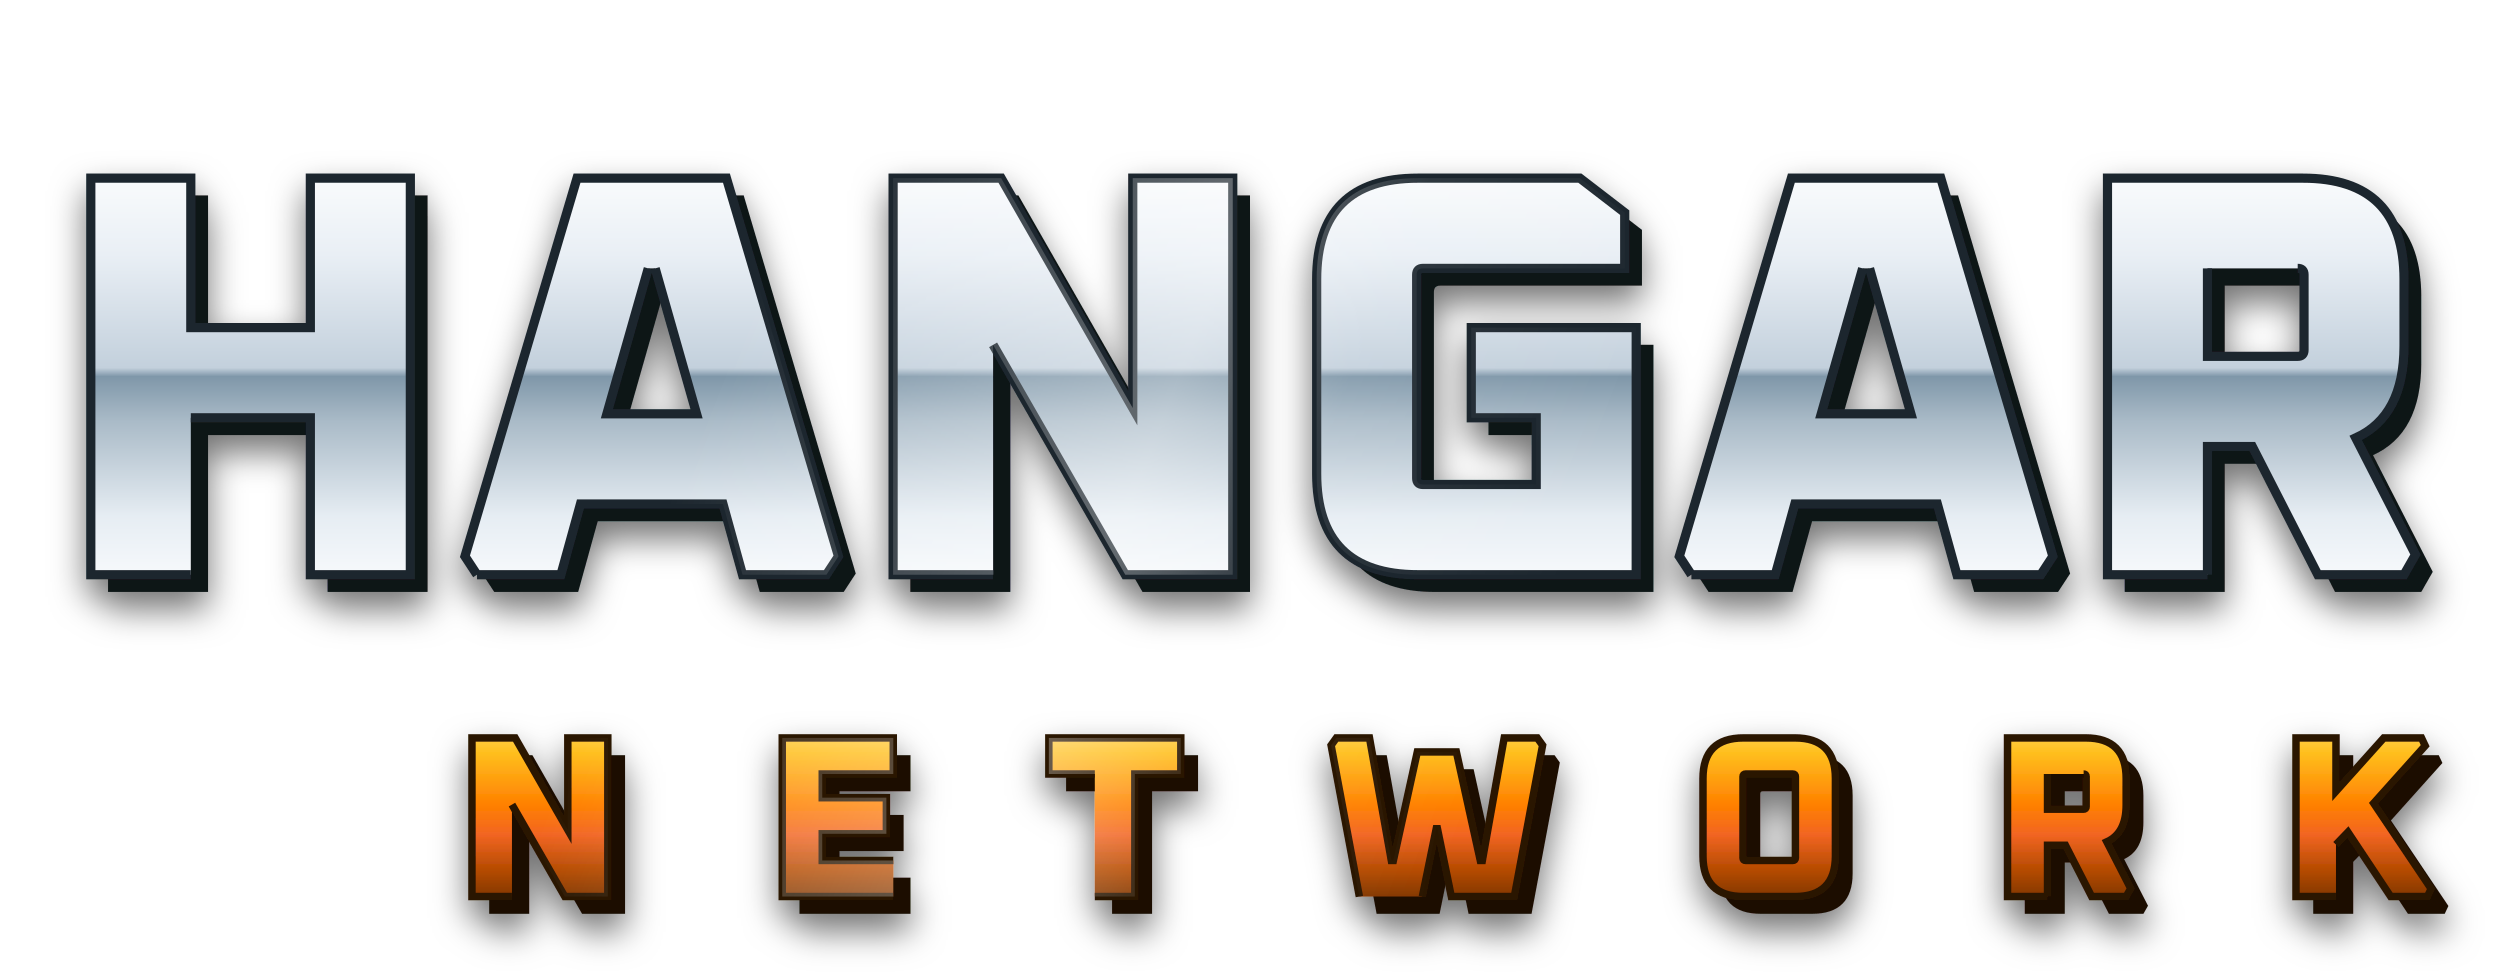
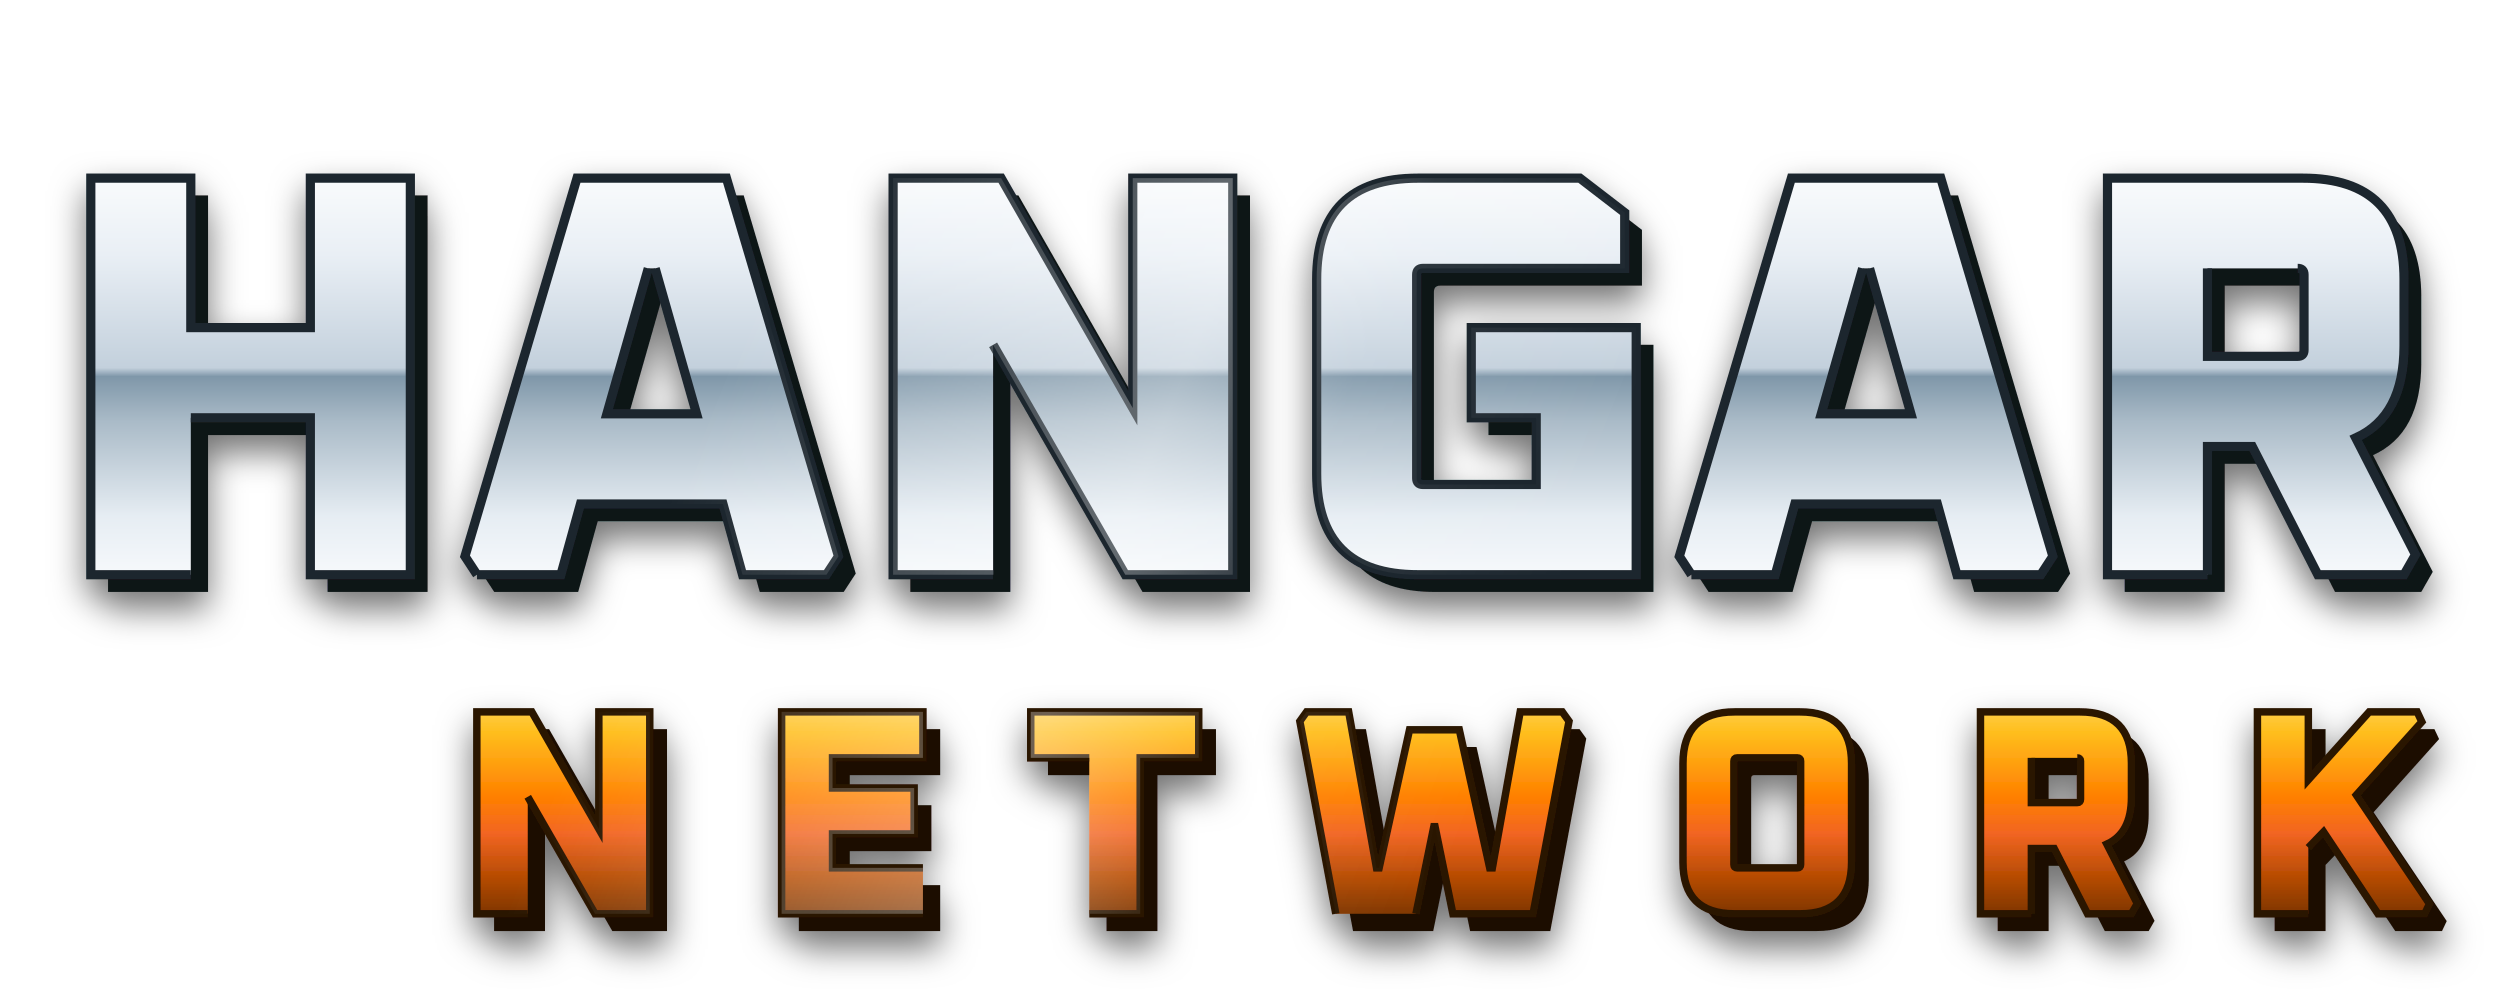
- <svg xmlns="http://www.w3.org/2000/svg" viewBox="0 0 435 170" role="img" aria-label="HANGAR NETWORK">
+ <svg xmlns="http://www.w3.org/2000/svg" viewBox="0 0 435 173" role="img" aria-label="HANGAR NETWORK">
  <defs>
    <linearGradient id="g1" gradientUnits="userSpaceOnUse" x1="0" y1="26" x2="0" y2="102">
      <stop offset="0" stop-color="#ffffff" />
      <stop offset=".24" stop-color="#e9eff5" />
      <stop offset=".50" stop-color="#c3d0dc" />
      <stop offset=".52" stop-color="#7f97a9" />
      <stop offset=".62" stop-color="#a9bac7" />
      <stop offset=".84" stop-color="#e6edf3" />
      <stop offset="1" stop-color="#f9fbfd" />
    </linearGradient>
-     <linearGradient id="g2" gradientUnits="userSpaceOnUse" x1="0" y1="126" x2="0" y2="158">
+     <linearGradient id="g2" gradientUnits="userSpaceOnUse" x1="0" y1="121" x2="0" y2="161">
      <stop offset="0" stop-color="#ffd75e" />
      <stop offset=".16" stop-color="#ffbe1d" />
      <stop offset=".44" stop-color="#ff8000" />
      <stop offset=".60" stop-color="#f26522" />
      <stop offset=".80" stop-color="#b34a00" />
      <stop offset="1" stop-color="#6e2f00" />
    </linearGradient>
-     <linearGradient id="spec" gradientUnits="userSpaceOnUse" x1="0" y1="0" x2="435" y2="170">
+     <linearGradient id="spec" gradientUnits="userSpaceOnUse" x1="0" y1="0" x2="435" y2="173">
      <stop offset=".30" stop-color="#fff" stop-opacity="0" />
      <stop offset=".46" stop-color="#fff" stop-opacity=".32" />
      <stop offset=".52" stop-color="#fff" stop-opacity=".08" />
      <stop offset=".62" stop-color="#fff" stop-opacity="0" />
    </linearGradient>
    <clipPath id="letters">
      <path d="M33.20 100L15.80 100L15.80 31L33.20 31L33.20 57L54 57L54 31L71.40 31L71.40 100L54 100L54 72.70L33.20 72.70M83 100L80.90 96.80L100.40 31L126.40 31L145.90 96.80L143.80 100L129.20 100L125.80 87.70L101 87.70L97.60 100L83 100M112.80 46.70L105.60 72L121.20 72L114 46.70M172.80 100L155.40 100L155.40 31L174.20 31L197.10 71L197.10 31L214.50 31L214.50 100L195.80 100L172.80 60M229.10 82.40L229.10 48.60Q229.10 31 246.70 31L274.90 31L282.70 37L282.70 46.70L247.60 46.70Q246.50 46.70 246.50 47.80L246.50 83.20Q246.50 84.30 247.60 84.30L267.30 84.30L267.30 72.70L256 72.70L256 57L284.70 57L284.70 100L246.70 100Q229.10 100 229.10 82.40M294.30 100L292.20 96.80L311.70 31L337.70 31L357.20 96.80L355.10 100L340.50 100L337.10 87.70L312.30 87.70L308.90 100L294.30 100M324.10 46.70L316.90 72L332.50 72L325.30 46.70M384.10 100L366.70 100L366.70 31L400.70 31Q418.30 31 418.30 48.60L418.30 60.20Q418.30 72.40 409.90 76.20L420.30 96.50L418.30 100L403.30 100L391.90 77.70L384.10 77.70L384.10 100M384.10 46.70L384.10 62L399.80 62Q400.90 62 400.90 60.90L400.90 47.80Q400.90 46.70 399.80 46.70" />
-       <path d="M89.08 156L82.12 156L82.12 128.40L89.64 128.40L98.80 144.40L98.80 128.40L105.76 128.40L105.76 156L98.28 156L89.08 140M155.43 156L136.11 156L136.11 128.40L155.43 128.40L155.43 134.68L143.07 134.68L143.07 138.80L154.23 138.80L154.23 145.08L143.07 145.08L143.07 149.72L155.43 149.72M190.50 134.68L182.50 134.68L182.50 128.40L205.46 128.40L205.46 134.68L197.46 134.68L197.46 156L190.50 156M236.53 156L231.61 129.68L232.53 128.40L238.29 128.40L242.09 149.72L242.45 149.72L246.61 130.84L253.41 130.84L257.57 149.72L257.93 149.72L261.73 128.40L267.49 128.40L268.41 129.68L263.49 156L252.53 156L250.01 143.68L247.49 156M296.32 148.96L296.32 135.44Q296.32 128.40 303.36 128.40L312.32 128.40Q319.36 128.40 319.36 135.44L319.36 148.96Q319.36 156 312.32 156L303.36 156Q296.32 156 296.32 148.96M303.28 135.12L303.28 149.28Q303.28 149.72 303.72 149.72L311.96 149.72Q312.40 149.72 312.40 149.28L312.40 135.12Q312.40 134.68 311.96 134.68L303.72 134.68Q303.28 134.68 303.28 135.12M356.27 156L349.31 156L349.31 128.40L362.91 128.40Q369.95 128.40 369.95 135.44L369.95 140.08Q369.95 144.96 366.59 146.48L370.75 154.60L369.95 156L363.95 156L359.39 147.08L356.27 147.08L356.27 156M356.27 134.68L356.27 140.80L362.55 140.80Q362.99 140.80 362.99 140.36L362.99 135.12Q362.99 134.68 362.55 134.68M406.46 156L399.50 156L399.50 128.40L406.46 128.40L406.46 137.68L414.78 128.40L421.34 128.40L421.98 129.76L413.02 139.76L423.02 154.64L422.38 156L415.98 156L408.54 144.80L406.46 146.96" />
+       <path d="M91.83 159L82.97 159L82.97 123.87L92.54 123.87L104.20 144.24L104.20 123.87L113.06 123.87L113.06 159L103.54 159L91.83 138.64M160.59 159L136 159L136 123.87L160.59 123.87L160.59 131.87L144.86 131.87L144.86 137.11L159.06 137.11L159.06 145.10L144.86 145.10L144.86 151.01L160.59 151.01M189.54 131.87L179.35 131.87L179.35 123.87L208.58 123.87L208.58 131.87L198.39 131.87L198.39 159L189.54 159M232.43 159L226.17 125.50L227.34 123.87L234.67 123.87L239.51 151.01L239.97 151.01L245.26 126.98L253.92 126.98L259.21 151.01L259.67 151.01L264.51 123.87L271.84 123.87L273.01 125.50L266.75 159L252.80 159L249.59 143.32L246.38 159M292.84 150.04L292.84 132.83Q292.84 123.87 301.80 123.87L313.21 123.87Q322.17 123.87 322.17 132.83L322.17 150.04Q322.17 159 313.21 159L301.80 159Q292.84 159 292.84 150.04M301.70 132.43L301.70 150.45Q301.70 151.01 302.26 151.01L312.75 151.01Q313.31 151.01 313.31 150.45L313.31 132.43Q313.31 131.87 312.75 131.87L302.26 131.87Q301.70 131.87 301.70 132.43M353.46 159L344.60 159L344.60 123.87L361.91 123.87Q370.87 123.87 370.87 132.83L370.87 138.74Q370.87 144.95 366.59 146.88L371.89 157.22L370.87 159L363.23 159L357.43 147.65L353.46 147.65L353.46 159M353.46 131.87L353.46 139.65L361.45 139.65Q362.01 139.65 362.01 139.09L362.01 132.43Q362.01 131.87 361.45 131.87M401.65 159L392.79 159L392.79 123.87L401.65 123.87L401.65 135.68L412.24 123.87L420.59 123.87L421.40 125.60L410 138.33L422.73 157.27L421.91 159L413.77 159L404.30 144.75L401.65 147.49" />
    </clipPath>
    <filter id="ds" x="-8%" y="-12%" width="116%" height="130%">
      <feDropShadow dx="0" dy="3" stdDeviation="3" flood-color="#000" flood-opacity=".55" />
    </filter>
  </defs>
  <g filter="url(#ds)">
    <path d="M33.20 100L15.80 100L15.80 31L33.20 31L33.20 57L54 57L54 31L71.40 31L71.40 100L54 100L54 72.70L33.20 72.70M83 100L80.90 96.80L100.40 31L126.40 31L145.90 96.80L143.80 100L129.20 100L125.80 87.70L101 87.70L97.60 100L83 100M112.80 46.70L105.60 72L121.20 72L114 46.70M172.80 100L155.40 100L155.40 31L174.20 31L197.10 71L197.10 31L214.50 31L214.50 100L195.80 100L172.80 60M229.10 82.40L229.10 48.60Q229.10 31 246.70 31L274.90 31L282.70 37L282.70 46.70L247.60 46.70Q246.50 46.70 246.50 47.80L246.50 83.20Q246.50 84.30 247.60 84.30L267.30 84.30L267.30 72.70L256 72.70L256 57L284.70 57L284.70 100L246.70 100Q229.10 100 229.10 82.40M294.30 100L292.20 96.80L311.70 31L337.70 31L357.20 96.80L355.10 100L340.50 100L337.10 87.70L312.30 87.70L308.90 100L294.30 100M324.10 46.70L316.90 72L332.50 72L325.30 46.70M384.10 100L366.70 100L366.70 31L400.70 31Q418.30 31 418.30 48.60L418.30 60.20Q418.30 72.40 409.90 76.20L420.30 96.50L418.30 100L403.30 100L391.90 77.70L384.10 77.70L384.10 100M384.10 46.70L384.10 62L399.80 62Q400.90 62 400.90 60.90L400.90 47.80Q400.90 46.70 399.80 46.70" transform="translate(3,3)" fill="#0d1216" />
-     <path d="M89.08 156L82.12 156L82.12 128.40L89.64 128.40L98.80 144.40L98.80 128.40L105.76 128.40L105.76 156L98.28 156L89.08 140M155.43 156L136.11 156L136.11 128.40L155.43 128.40L155.43 134.68L143.07 134.68L143.07 138.80L154.23 138.80L154.23 145.08L143.07 145.08L143.07 149.72L155.43 149.72M190.50 134.68L182.50 134.68L182.50 128.40L205.46 128.40L205.46 134.68L197.46 134.68L197.46 156L190.50 156M236.53 156L231.61 129.68L232.53 128.40L238.29 128.40L242.09 149.72L242.45 149.72L246.61 130.84L253.41 130.84L257.57 149.72L257.93 149.72L261.73 128.40L267.49 128.40L268.41 129.68L263.49 156L252.53 156L250.01 143.68L247.49 156M296.32 148.96L296.32 135.44Q296.32 128.40 303.36 128.40L312.32 128.40Q319.36 128.40 319.36 135.44L319.36 148.96Q319.36 156 312.32 156L303.36 156Q296.32 156 296.32 148.96M303.28 135.12L303.28 149.28Q303.28 149.72 303.72 149.72L311.96 149.72Q312.40 149.72 312.40 149.28L312.40 135.12Q312.40 134.68 311.96 134.68L303.72 134.68Q303.28 134.68 303.28 135.12M356.27 156L349.31 156L349.31 128.40L362.91 128.40Q369.95 128.40 369.95 135.44L369.95 140.08Q369.95 144.96 366.59 146.48L370.75 154.60L369.95 156L363.95 156L359.39 147.08L356.27 147.08L356.27 156M356.27 134.68L356.27 140.80L362.55 140.80Q362.99 140.80 362.99 140.36L362.99 135.12Q362.99 134.68 362.55 134.68M406.46 156L399.50 156L399.50 128.40L406.46 128.40L406.46 137.68L414.78 128.40L421.34 128.40L421.98 129.76L413.02 139.76L423.02 154.64L422.38 156L415.98 156L408.54 144.80L406.46 146.96" transform="translate(3,3)" fill="#1a0c02" />
+     <path d="M91.83 159L82.97 159L82.97 123.87L92.54 123.87L104.20 144.24L104.20 123.87L113.06 123.87L113.06 159L103.54 159L91.83 138.64M160.59 159L136 159L136 123.87L160.59 123.87L160.59 131.87L144.86 131.87L144.86 137.11L159.06 137.11L159.06 145.10L144.86 145.10L144.86 151.01L160.59 151.01M189.54 131.87L179.35 131.87L179.35 123.87L208.58 123.87L208.58 131.87L198.39 131.87L198.39 159L189.54 159M232.43 159L226.17 125.50L227.34 123.87L234.67 123.87L239.51 151.01L239.97 151.01L245.26 126.98L253.92 126.98L259.21 151.01L259.67 151.01L264.51 123.87L271.84 123.87L273.01 125.50L266.75 159L252.80 159L249.59 143.32L246.38 159M292.84 150.04L292.84 132.83Q292.84 123.87 301.80 123.87L313.21 123.87Q322.17 123.87 322.17 132.83L322.17 150.04Q322.17 159 313.21 159L301.80 159Q292.84 159 292.84 150.04M301.70 132.43L301.70 150.45Q301.70 151.01 302.26 151.01L312.75 151.01Q313.31 151.01 313.31 150.45L313.31 132.43Q313.31 131.87 312.75 131.87L302.26 131.87Q301.70 131.87 301.70 132.43M353.46 159L344.60 159L344.60 123.87L361.91 123.87Q370.87 123.87 370.87 132.83L370.87 138.74Q370.87 144.95 366.59 146.88L371.89 157.22L370.87 159L363.23 159L357.43 147.65L353.46 147.65L353.46 159M353.46 131.87L353.46 139.65L361.45 139.65Q362.01 139.65 362.01 139.09L362.01 132.43Q362.01 131.87 361.45 131.87M401.65 159L392.79 159L392.79 123.87L401.65 123.87L401.65 135.68L412.24 123.87L420.59 123.87L421.40 125.60L410 138.33L422.73 157.27L421.91 159L413.77 159L404.30 144.75L401.65 147.49" transform="translate(3,3)" fill="#1a0c02" />
    <path d="M33.20 100L15.80 100L15.80 31L33.20 31L33.20 57L54 57L54 31L71.40 31L71.40 100L54 100L54 72.70L33.20 72.70M83 100L80.90 96.80L100.40 31L126.40 31L145.90 96.80L143.80 100L129.20 100L125.80 87.70L101 87.70L97.60 100L83 100M112.80 46.70L105.60 72L121.20 72L114 46.70M172.80 100L155.40 100L155.40 31L174.20 31L197.10 71L197.10 31L214.50 31L214.50 100L195.80 100L172.80 60M229.10 82.40L229.10 48.60Q229.10 31 246.70 31L274.90 31L282.70 37L282.70 46.70L247.60 46.70Q246.50 46.70 246.50 47.80L246.50 83.20Q246.50 84.30 247.60 84.30L267.30 84.30L267.30 72.70L256 72.70L256 57L284.70 57L284.70 100L246.70 100Q229.10 100 229.10 82.40M294.30 100L292.20 96.80L311.70 31L337.70 31L357.20 96.80L355.10 100L340.50 100L337.10 87.70L312.30 87.70L308.90 100L294.30 100M324.10 46.70L316.90 72L332.50 72L325.30 46.70M384.10 100L366.70 100L366.70 31L400.70 31Q418.30 31 418.30 48.60L418.30 60.20Q418.30 72.40 409.90 76.20L420.30 96.50L418.30 100L403.30 100L391.90 77.70L384.10 77.70L384.10 100M384.10 46.70L384.10 62L399.80 62Q400.90 62 400.90 60.90L400.90 47.80Q400.90 46.70 399.80 46.70" fill="url(#g1)" stroke="#1d262e" stroke-width="1.6" />
-     <path d="M89.08 156L82.12 156L82.12 128.40L89.64 128.40L98.80 144.40L98.80 128.40L105.76 128.40L105.76 156L98.28 156L89.08 140M155.43 156L136.11 156L136.11 128.40L155.43 128.40L155.43 134.68L143.07 134.68L143.07 138.80L154.23 138.80L154.23 145.08L143.07 145.08L143.07 149.72L155.43 149.72M190.50 134.68L182.50 134.68L182.50 128.40L205.46 128.40L205.46 134.68L197.46 134.68L197.46 156L190.50 156M236.53 156L231.61 129.68L232.53 128.40L238.29 128.40L242.09 149.72L242.45 149.72L246.61 130.84L253.41 130.84L257.57 149.72L257.93 149.72L261.73 128.40L267.49 128.40L268.41 129.68L263.49 156L252.53 156L250.01 143.68L247.49 156M296.32 148.96L296.32 135.44Q296.32 128.40 303.36 128.40L312.32 128.40Q319.36 128.40 319.36 135.44L319.36 148.96Q319.36 156 312.32 156L303.36 156Q296.32 156 296.32 148.96M303.28 135.12L303.28 149.28Q303.28 149.72 303.72 149.72L311.96 149.72Q312.40 149.72 312.40 149.28L312.40 135.12Q312.40 134.68 311.96 134.68L303.72 134.68Q303.28 134.68 303.28 135.12M356.27 156L349.31 156L349.31 128.40L362.91 128.40Q369.95 128.40 369.95 135.44L369.95 140.08Q369.95 144.96 366.59 146.48L370.75 154.60L369.95 156L363.95 156L359.39 147.08L356.27 147.08L356.27 156M356.27 134.68L356.27 140.80L362.55 140.80Q362.99 140.80 362.99 140.36L362.99 135.12Q362.99 134.68 362.55 134.68M406.46 156L399.50 156L399.50 128.40L406.46 128.40L406.46 137.68L414.78 128.40L421.34 128.40L421.98 129.76L413.02 139.76L423.02 154.64L422.38 156L415.98 156L408.54 144.80L406.46 146.96" fill="url(#g2)" stroke="#2c1403" stroke-width="1.3" />
+     <path d="M91.83 159L82.97 159L82.97 123.87L92.54 123.87L104.20 144.24L104.20 123.87L113.06 123.87L113.06 159L103.54 159L91.83 138.64M160.59 159L136 159L136 123.87L160.59 123.87L160.59 131.87L144.86 131.87L144.86 137.11L159.06 137.11L159.06 145.10L144.86 145.10L144.86 151.01L160.59 151.01M189.54 131.87L179.35 131.87L179.35 123.87L208.58 123.87L208.58 131.87L198.39 131.87L198.39 159L189.54 159M232.43 159L226.17 125.50L227.34 123.87L234.67 123.87L239.51 151.01L239.97 151.01L245.26 126.98L253.92 126.98L259.21 151.01L259.67 151.01L264.51 123.87L271.84 123.87L273.01 125.50L266.75 159L252.80 159L249.59 143.32L246.38 159M292.84 150.04L292.84 132.83Q292.84 123.87 301.80 123.87L313.21 123.87Q322.17 123.87 322.17 132.83L322.17 150.04Q322.17 159 313.21 159L301.80 159Q292.84 159 292.84 150.04M301.70 132.43L301.70 150.45Q301.70 151.01 302.26 151.01L312.75 151.01Q313.31 151.01 313.31 150.45L313.31 132.43Q313.31 131.87 312.75 131.87L302.26 131.87Q301.70 131.87 301.70 132.43M353.46 159L344.60 159L344.60 123.87L361.91 123.87Q370.87 123.87 370.87 132.83L370.87 138.74Q370.87 144.95 366.59 146.88L371.89 157.22L370.87 159L363.23 159L357.43 147.65L353.46 147.65L353.46 159M353.46 131.87L353.46 139.65L361.45 139.65Q362.01 139.65 362.01 139.09L362.01 132.43Q362.01 131.87 361.45 131.87M401.65 159L392.79 159L392.79 123.87L401.65 123.87L401.65 135.68L412.24 123.87L420.59 123.87L421.40 125.60L410 138.33L422.73 157.27L421.91 159L413.77 159L404.30 144.75L401.65 147.49" fill="url(#g2)" stroke="#2c1403" stroke-width="1.3" />
  </g>
-   <rect width="435" height="170" fill="url(#spec)" clip-path="url(#letters)" />
+   <rect width="435" height="173" fill="url(#spec)" clip-path="url(#letters)" />
</svg>
